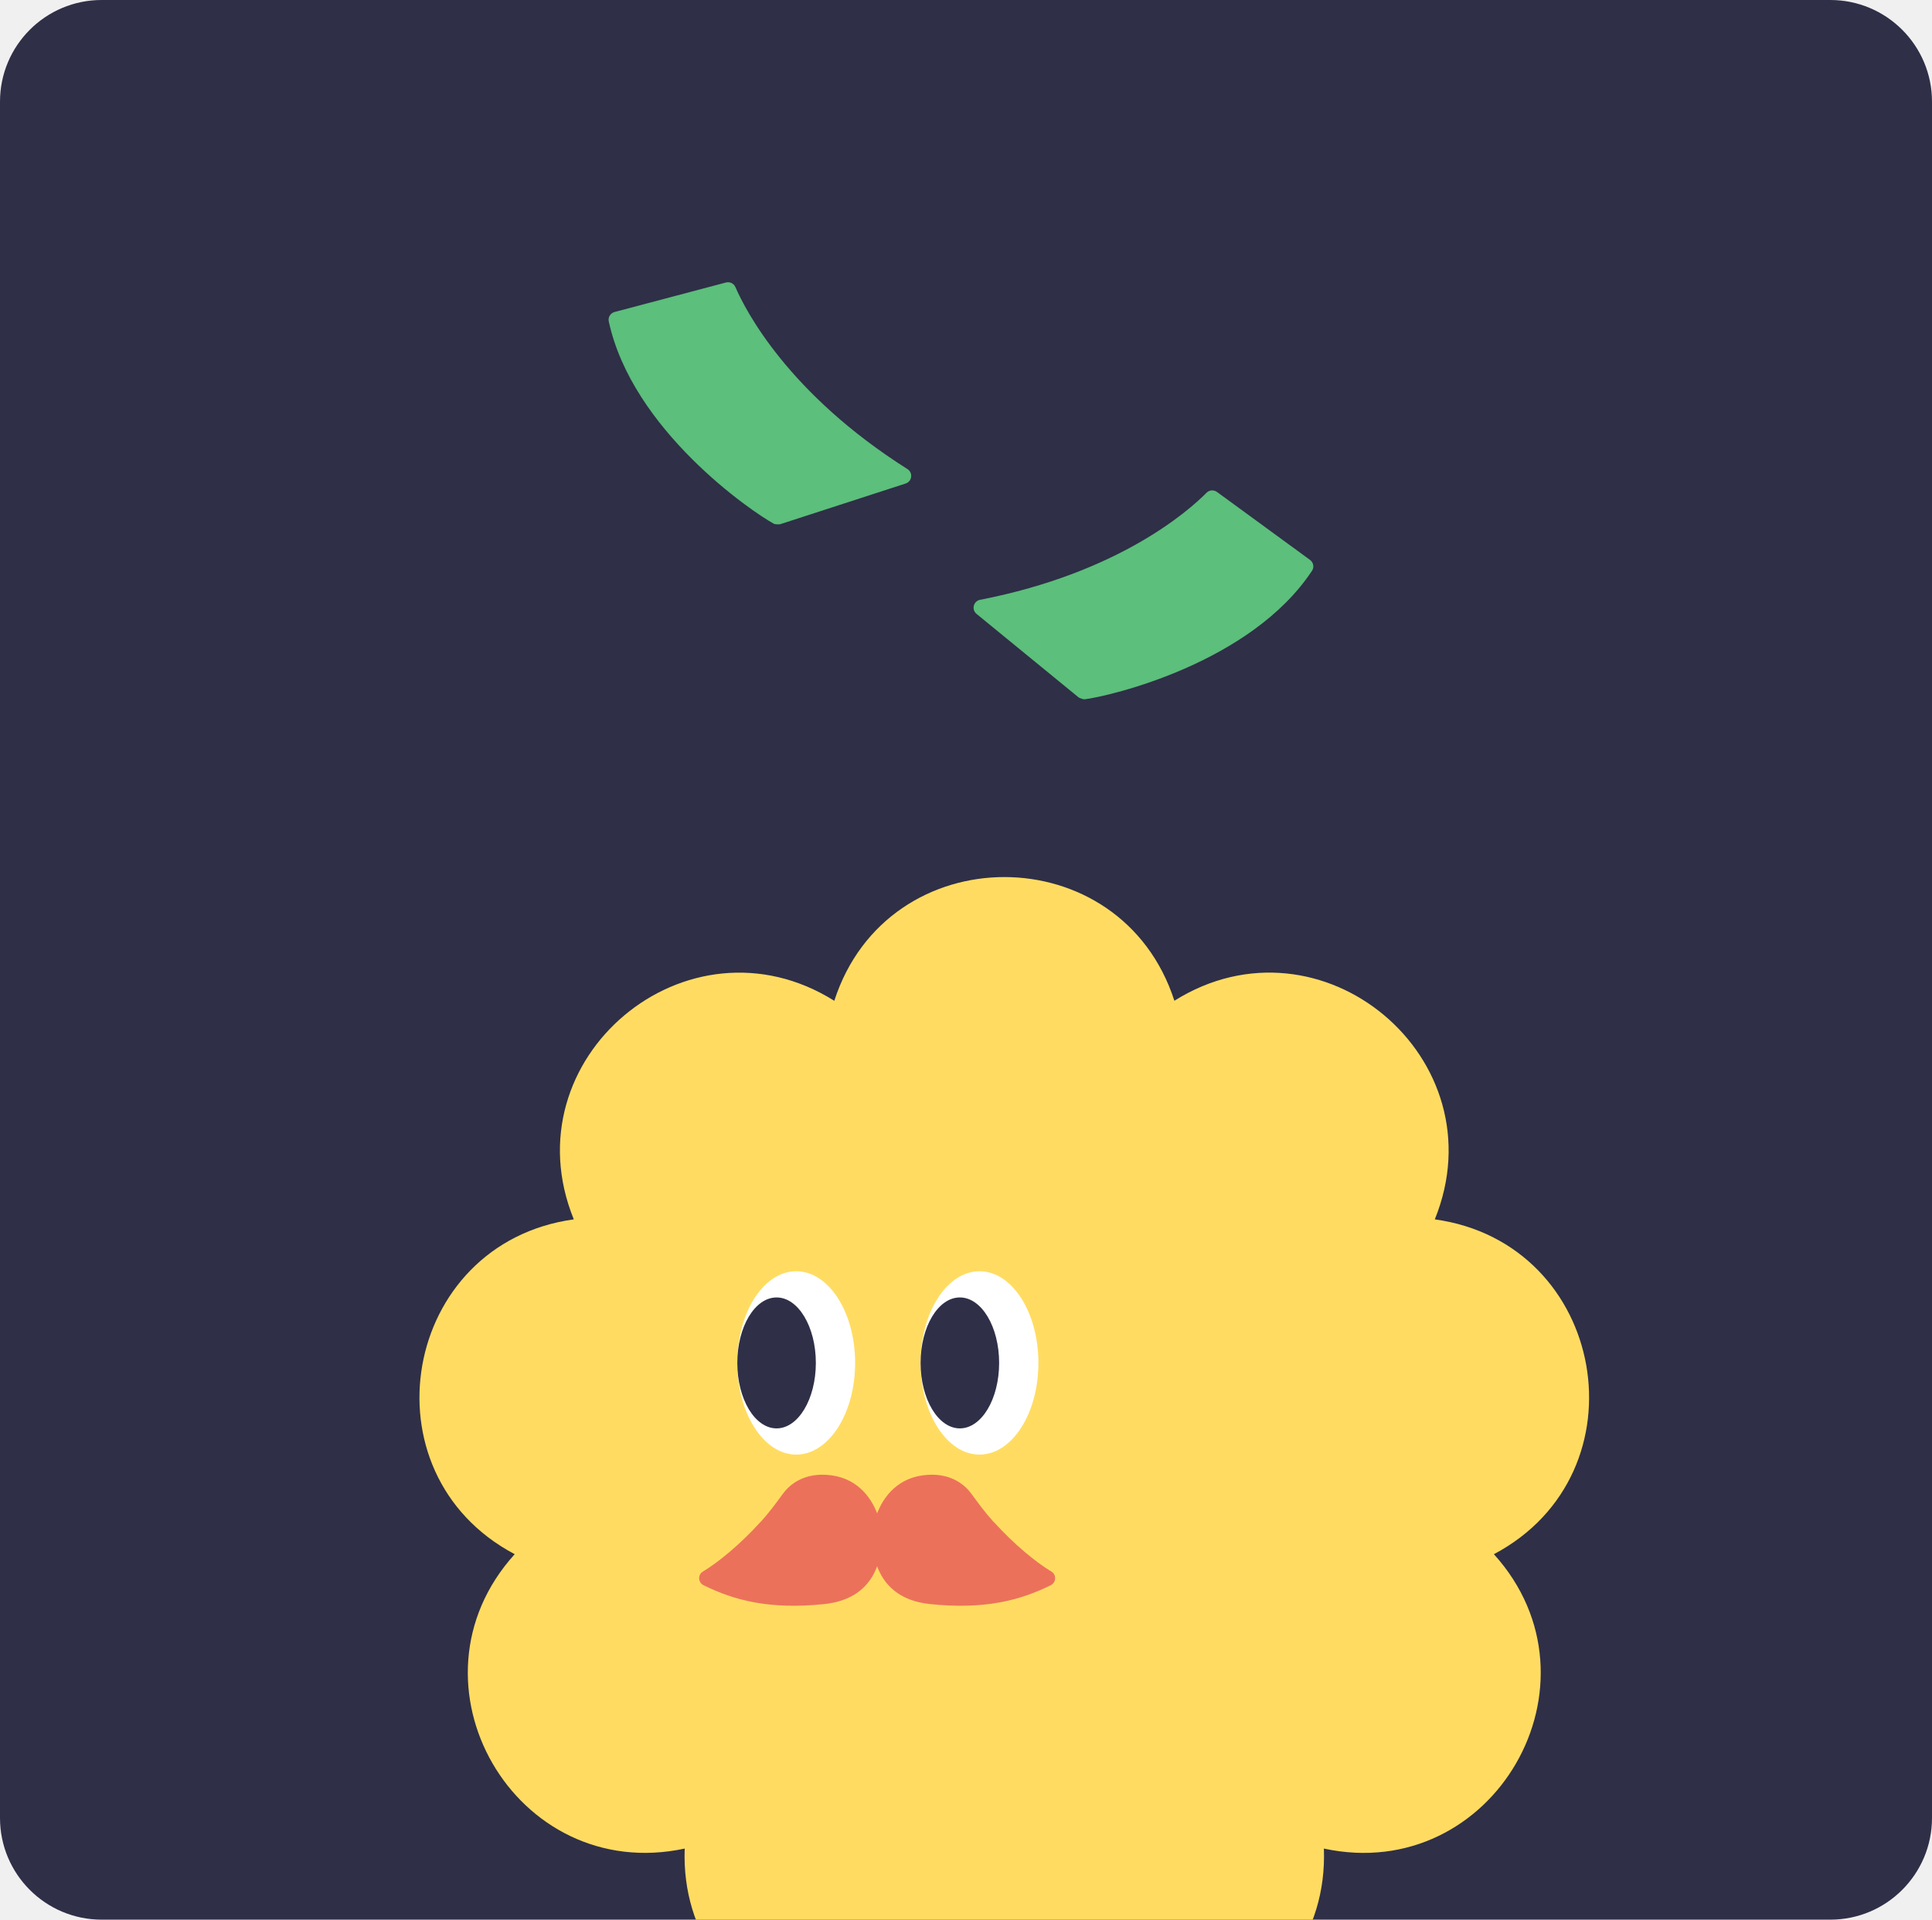
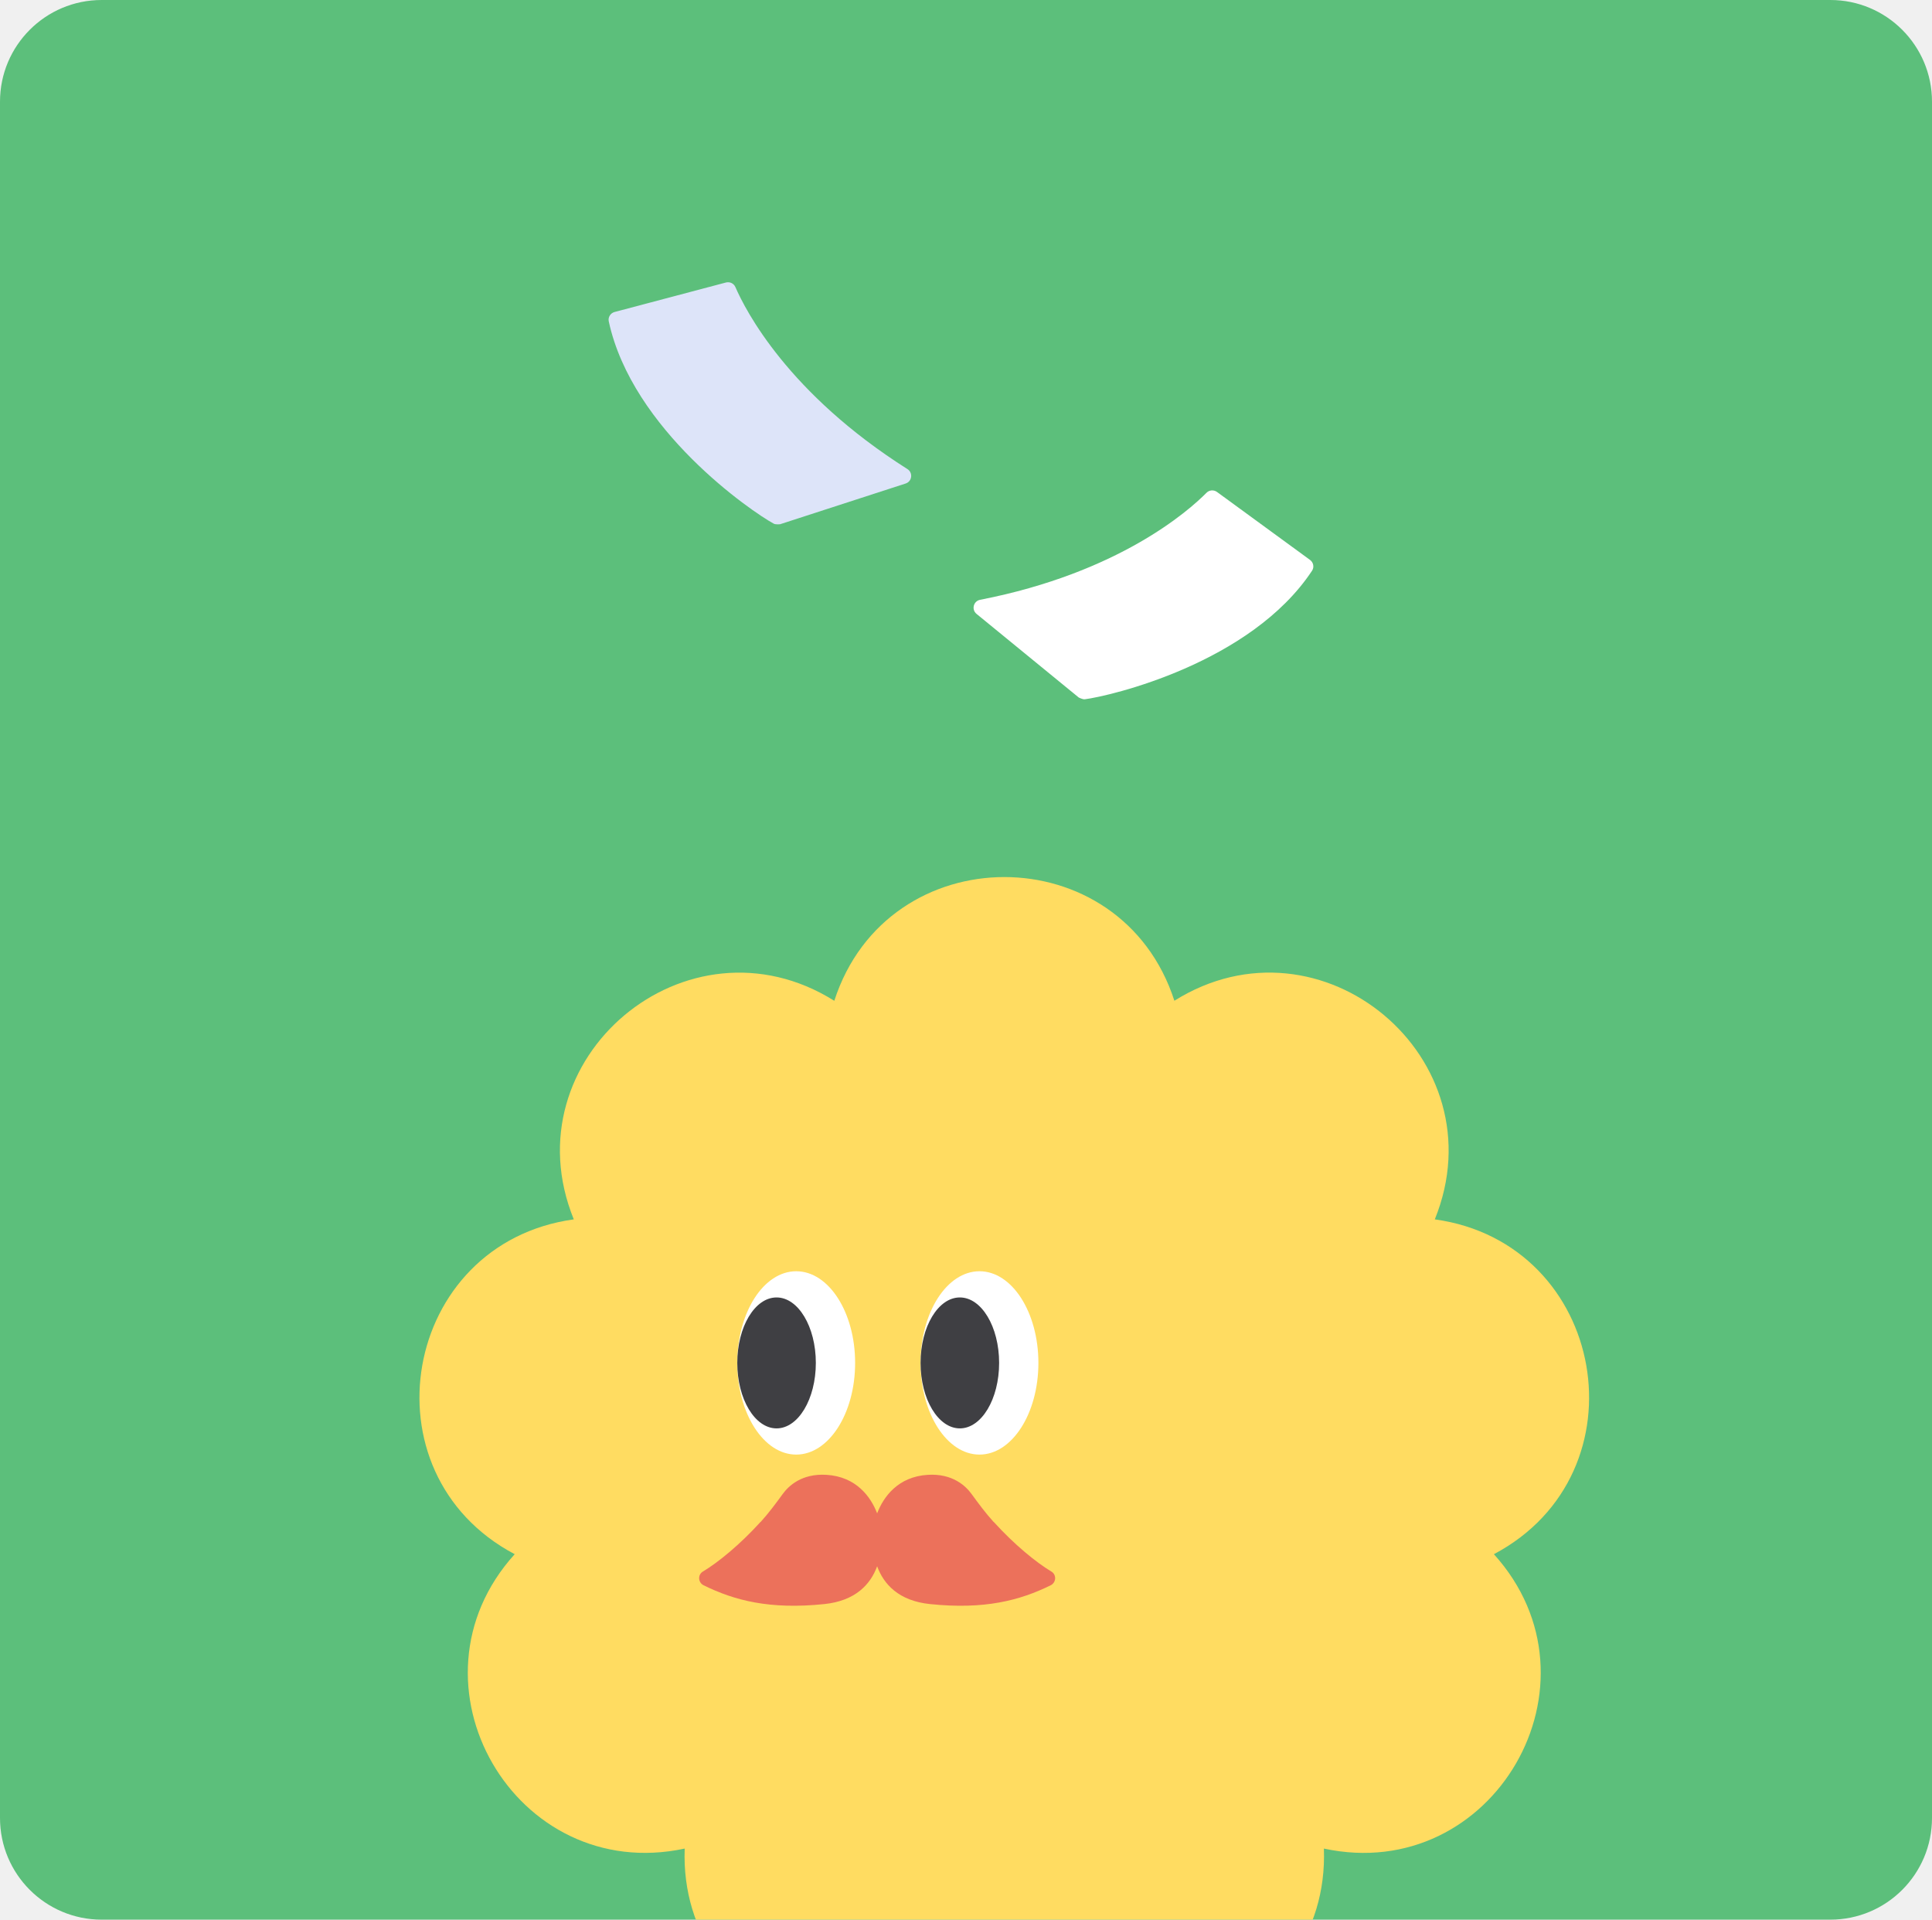
<svg xmlns="http://www.w3.org/2000/svg" width="152" height="151" viewBox="0 0 152 151" fill="none">
-   <rect width="152" height="151" rx="8" fill="#2F2F48" />
-   <mask id="mask0_902_22679" style="mask-type:alpha" maskUnits="userSpaceOnUse" x="22" y="47" width="114" height="104">
+   <rect width="152" height="151" rx="8" fill="#5CBF7B" />
+   <mask id="mask0_1498_23374" style="mask-type:alpha" maskUnits="userSpaceOnUse" x="22" y="47" width="114" height="104">
    <rect x="22" y="47" width="114" height="104" fill="#D9D9D9" />
  </mask>
-   <g mask="url(#mask0_902_22679)">
+   <g mask="url(#mask0_1498_23374)">
    <path d="M92.387 78.723C103.949 71.467 118.018 83.275 112.883 95.915C126.405 97.787 129.588 115.872 117.532 122.253C126.683 132.37 117.497 148.279 104.157 145.409C104.66 159.038 87.391 165.323 79.013 154.556C70.634 165.323 53.365 159.038 53.868 145.409C40.528 148.27 31.334 132.37 40.494 122.253C28.429 115.872 31.621 97.787 45.143 95.915C39.999 83.275 54.076 71.475 65.638 78.723C69.828 65.745 88.207 65.745 92.396 78.723H92.387Z" fill="#FFDC61" />
    <ellipse cx="62.642" cy="107.207" rx="4.635" ry="7.211" fill="white" />
-     <ellipse cx="61.097" cy="107.207" rx="3.09" ry="5.15" fill="#2F2F48" />
-     <ellipse cx="77.062" cy="107.207" rx="4.635" ry="7.211" fill="white" />
-     <ellipse cx="75.517" cy="107.207" rx="3.09" ry="5.15" fill="#2F2F48" />
-     <path fill-rule="evenodd" clip-rule="evenodd" d="M61.589 117.506C61.037 118.262 60.474 119.024 59.843 119.717L59.837 119.712C58.211 121.503 56.505 122.896 55.3 123.618C54.879 123.868 54.919 124.482 55.357 124.698C57.79 125.898 60.577 126.62 64.847 126.177C67.318 125.923 68.494 124.611 69.009 123.202C69.524 124.611 70.699 125.923 73.171 126.177C77.441 126.62 80.227 125.898 82.661 124.698C83.099 124.482 83.138 123.868 82.718 123.618C81.512 122.896 79.806 121.503 78.18 119.712L78.174 119.717C77.543 119.024 76.98 118.262 76.429 117.506C75.985 116.897 74.951 115.891 73 116.01C70.65 116.15 69.507 117.741 69.009 119.04C68.51 117.741 67.367 116.15 65.017 116.01C63.067 115.891 62.032 116.897 61.589 117.506Z" fill="#EC715B" />
+     <ellipse cx="61.096" cy="107.207" rx="3.09" ry="5.15" fill="#3F3F43" />
+     <ellipse cx="77.061" cy="107.207" rx="4.635" ry="7.211" fill="white" />
+     <ellipse cx="75.516" cy="107.207" rx="3.09" ry="5.15" fill="#3F3F43" />
+     <path fill-rule="evenodd" clip-rule="evenodd" d="M61.589 117.506C61.037 118.262 60.474 119.024 59.843 119.718L59.837 119.712C58.211 121.503 56.505 122.896 55.3 123.618C54.879 123.868 54.919 124.482 55.357 124.699C57.79 125.898 60.577 126.62 64.847 126.177C67.318 125.923 68.494 124.611 69.009 123.203C69.524 124.611 70.699 125.923 73.171 126.177C77.441 126.62 80.227 125.898 82.661 124.699C83.099 124.482 83.138 123.868 82.718 123.618C81.512 122.896 79.806 121.503 78.18 119.712L78.174 119.718C77.543 119.024 76.98 118.262 76.429 117.506C75.985 116.897 74.951 115.891 73 116.01C70.65 116.15 69.507 117.741 69.009 119.04C68.51 117.741 67.367 116.15 65.017 116.01C63.067 115.891 62.032 116.897 61.589 117.506Z" fill="#EC715B" />
  </g>
-   <path d="M57.857 22.581C58.655 24.422 62.001 30.953 71.391 36.897C71.847 37.185 71.76 37.874 71.246 38.035L61.368 41.238C61.368 41.238 61.028 41.272 60.879 41.195C59.16 40.265 49.737 33.831 47.893 25.273C47.825 24.945 48.035 24.626 48.353 24.541L57.112 22.222C57.417 22.142 57.734 22.295 57.857 22.581Z" fill="#5CBF7B" />
-   <path d="M94.923 38.761C93.511 40.187 88.019 45.056 77.112 47.18C76.582 47.282 76.413 47.956 76.834 48.293L84.872 54.867C84.872 54.867 85.176 55.023 85.344 55.005C87.282 54.763 98.399 52.193 103.227 44.89C103.411 44.61 103.331 44.237 103.065 44.042L95.748 38.698C95.493 38.513 95.141 38.54 94.923 38.761Z" fill="#5CBF7B" />
+   <path d="M57.857 22.581C58.655 24.422 62.001 30.953 71.391 36.897C71.847 37.185 71.76 37.874 71.246 38.035L61.368 41.238C61.368 41.238 61.028 41.272 60.879 41.195C59.16 40.265 49.737 33.831 47.893 25.273C47.825 24.945 48.035 24.626 48.353 24.541L57.112 22.222C57.417 22.142 57.734 22.295 57.857 22.581Z" fill="#DDE4F9" />
+   <path d="M94.923 38.761C93.511 40.187 88.019 45.056 77.112 47.18C76.582 47.282 76.413 47.956 76.834 48.293L84.872 54.867C84.872 54.867 85.176 55.023 85.344 55.005C87.282 54.763 98.399 52.193 103.227 44.89C103.411 44.61 103.331 44.237 103.065 44.042L95.748 38.698C95.493 38.513 95.141 38.54 94.923 38.761Z" fill="white" />
</svg>
